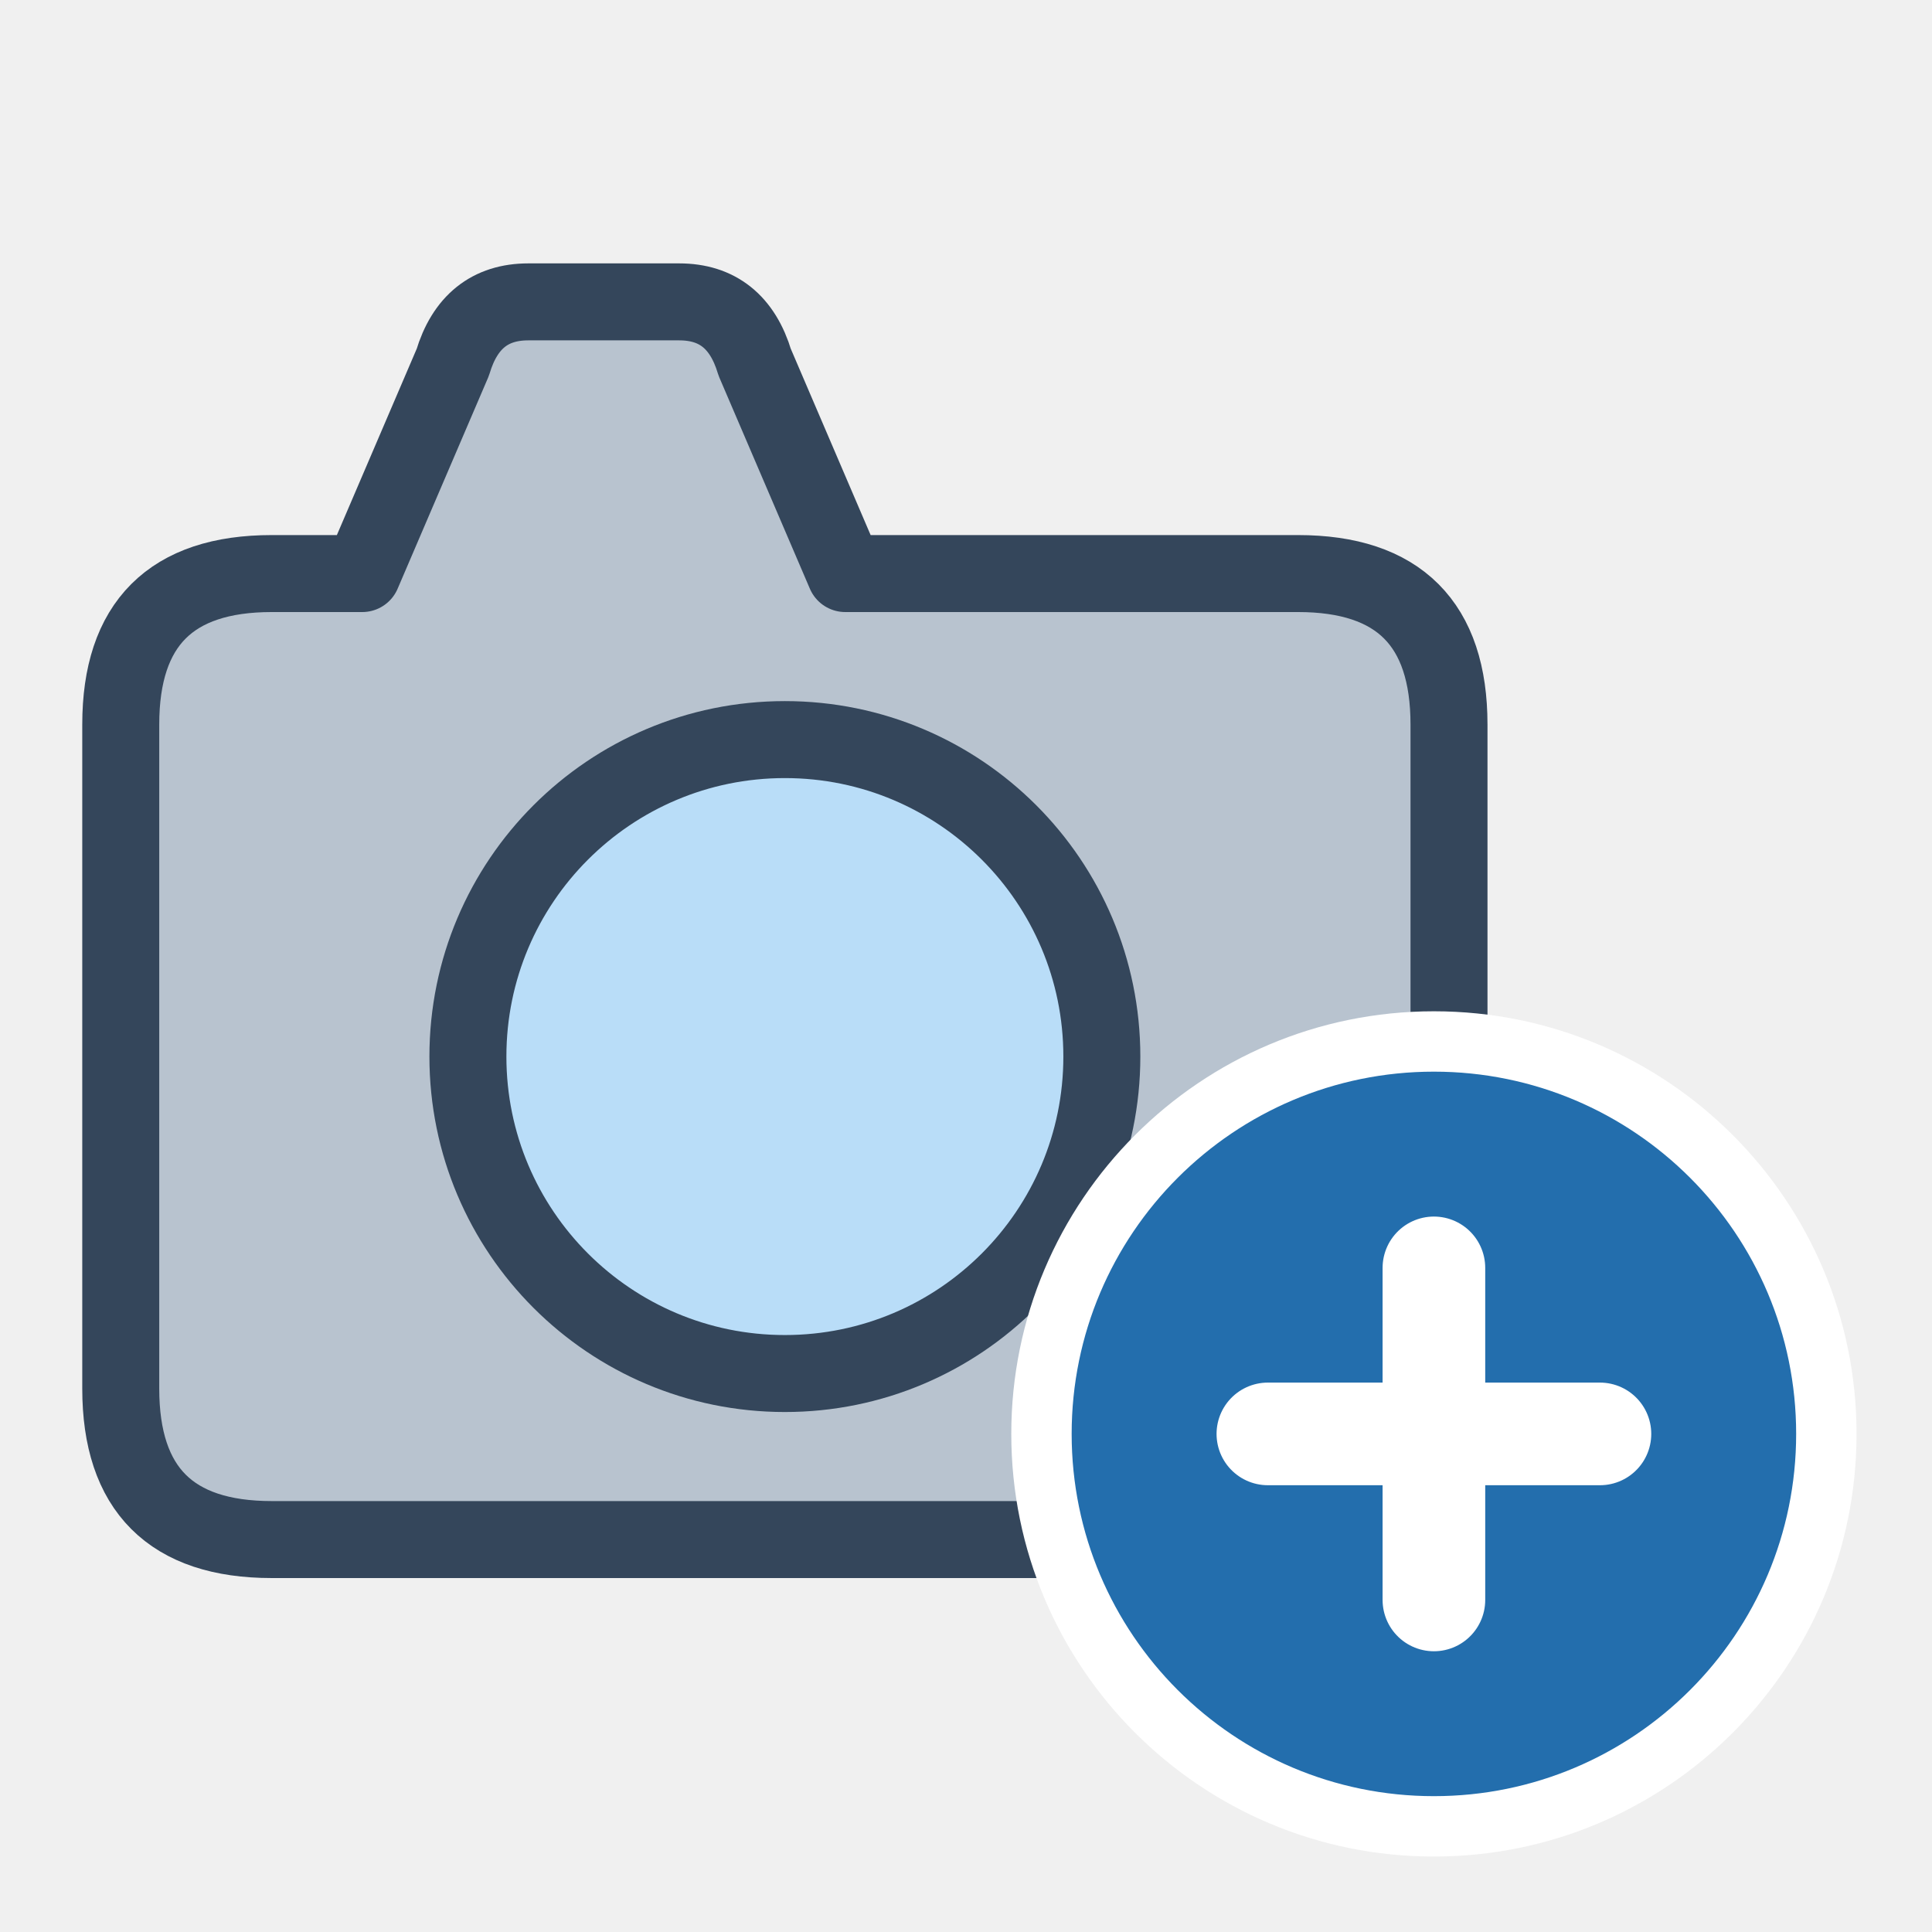
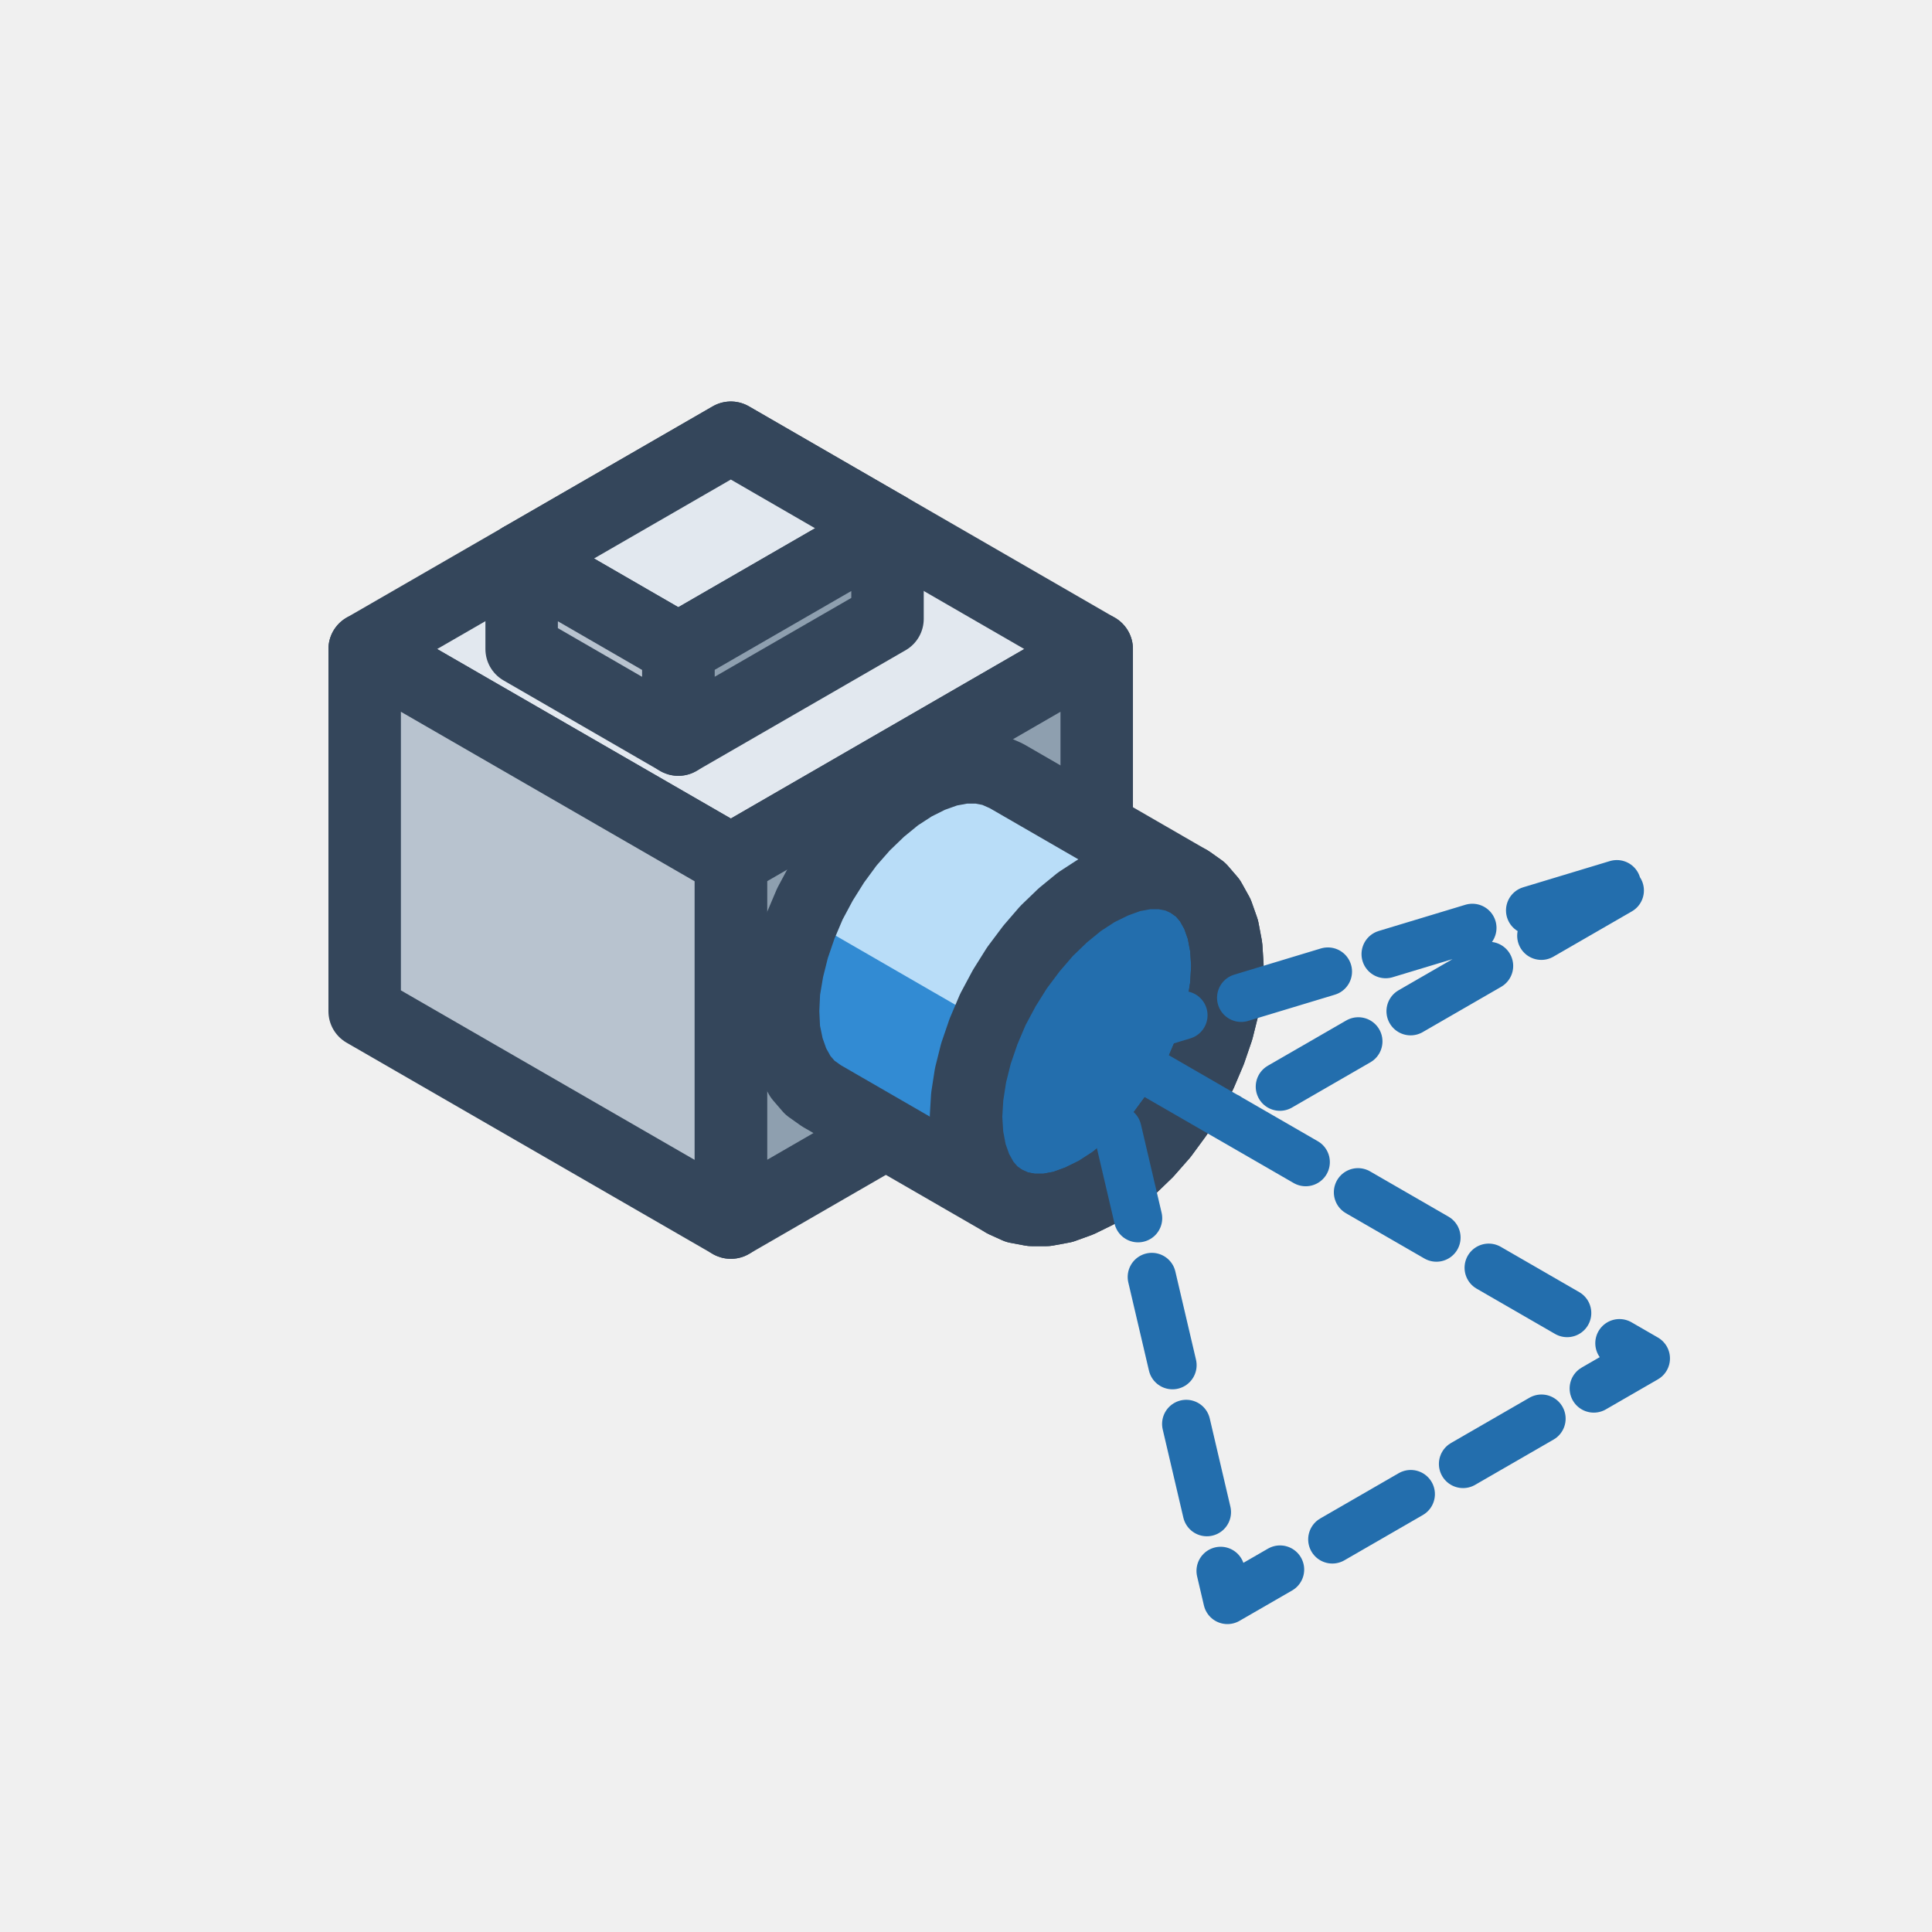
<svg xmlns="http://www.w3.org/2000/svg" viewBox="0 0 64 64">
-   <path d="M9 19L12 19L15 12Q15.6 10 17.5 10L22.5 10Q24.4 10 25 12L28 19L43 19Q48 19 48 24L48 46Q48 51 43 51L9 51Q4 51 4 46L4 24Q4 19 9 19Z" fill="#b8c3cf" stroke="#34465b" stroke-width="2.55" stroke-linejoin="round" stroke-linecap="round" />
-   <circle cx="26" cy="35" r="10.5" fill="#b9ddf8" stroke="#34465b" stroke-width="2.55" stroke-linejoin="round" stroke-linecap="round" />
-   <circle cx="47.5" cy="47.5" r="14" fill="#ffffff" />
-   <circle cx="47.5" cy="47.5" r="12" fill="#236ead" />
-   <path d="M42 47.5L53 47.5M47.5 42L47.5 53" fill="none" stroke="#ffffff" stroke-width="3.4" stroke-linejoin="round" stroke-linecap="round" />
+   <path d="M24.21 14.5L36.33 21.5L24.21 28.5L12.08 21.5Z" fill="#e2e8ef" stroke="#e2e8ef" stroke-width="0.6" stroke-linejoin="round" stroke-linecap="round" />
+   <path d="M24.21 14.5L36.33 21.5M36.33 21.5L24.21 28.5M24.21 28.5L12.08 21.5M12.08 21.5L24.21 14.5" fill="none" stroke="#34465b" stroke-width="2.4" stroke-linejoin="round" stroke-linecap="round" />
+   <path d="M36.33 33.5L24.21 40.5L24.21 28.5L36.33 21.5Z" fill="#8e9faf" stroke="#8e9faf" stroke-width="0.6" stroke-linejoin="round" stroke-linecap="round" />
+   <path d="M36.33 33.5L24.21 40.5M36.33 21.5L24.21 28.5M24.21 40.5L24.21 28.5M36.33 33.5L36.33 21.5" fill="none" stroke="#34465b" stroke-width="2.4" stroke-linejoin="round" stroke-linecap="round" />
+   <path d="M24.21 40.5L12.08 33.5L12.08 21.5L24.21 28.5Z" fill="#b8c3cf" stroke="#b8c3cf" stroke-width="0.6" stroke-linejoin="round" stroke-linecap="round" />
+   <path d="M24.21 40.5L12.08 33.5M24.21 28.5L12.08 21.5M12.08 33.5L12.08 21.5M24.21 40.5L24.21 28.5" fill="none" stroke="#34465b" stroke-width="2.4" stroke-linejoin="round" stroke-linecap="round" />
+   <path d="M24.21 14.5L29.4 17.5L22.47 21.5L17.28 18.5Z" fill="#e2e8ef" stroke="#e2e8ef" stroke-width="0.6" stroke-linejoin="round" stroke-linecap="round" />
+   <path d="M24.21 14.5L29.4 17.5M29.4 17.5L22.47 21.5M22.47 21.5L17.28 18.5M17.28 18.5L24.21 14.5" fill="none" stroke="#34465b" stroke-width="2.4" stroke-linejoin="round" stroke-linecap="round" />
+   <path d="M29.4 20.5L22.47 24.5L22.47 21.5L29.4 17.5Z" fill="#8e9faf" stroke="#8e9faf" stroke-width="0.6" stroke-linejoin="round" stroke-linecap="round" />
+   <path d="M29.4 20.5L22.47 24.5M29.4 17.5L22.47 21.5M22.47 24.5L22.47 21.5M29.4 20.5L29.4 17.5" fill="none" stroke="#34465b" stroke-width="2.4" stroke-linejoin="round" stroke-linecap="round" />
+   <path d="M22.47 24.5L17.28 21.5L17.28 18.5L22.47 21.5Z" fill="#b8c3cf" stroke="#b8c3cf" stroke-width="0.6" stroke-linejoin="round" stroke-linecap="round" />
+   <path d="M22.47 24.5L17.28 21.5M22.47 21.5L17.28 18.5M17.28 21.5L17.28 18.5M22.47 24.5L22.47 21.5" fill="none" stroke="#34465b" stroke-width="2.4" stroke-linejoin="round" stroke-linecap="round" />
+   <path d="M26.52 30.67L26.83 29.94L27.21 29.23L27.63 28.56L28.1 27.92L28.61 27.34L29.15 26.82L29.7 26.37L30.27 26L30.83 25.72L31.39 25.52L31.93 25.42L32.43 25.42L32.9 25.51L33.33 25.7L39.39 29.2L38.97 29.01L38.5 28.92L37.99 28.92L37.45 29.02L36.9 29.22L36.33 29.5L35.76 29.87L35.21 30.32L34.67 30.84L34.17 31.42L33.69 32.06L33.27 32.73L32.89 33.44L32.58 34.17Z" fill="#b9ddf8" stroke="#b9ddf8" stroke-width="0.6" stroke-linejoin="round" stroke-linecap="round" />
+   <path d="M27.21 36.3L26.83 36.03L26.52 35.67L32.58 39.17L32.89 39.53L33.27 39.8Z" fill="#236ead" stroke="#236ead" stroke-width="0.6" stroke-linejoin="round" stroke-linecap="round" />
+   <path d="M26.52 35.67L26.27 35.22L26.09 34.71L25.97 34.13L25.94 33.5L25.97 32.83L26.09 32.12L26.27 31.4L26.52 30.67L32.58 34.17L32.33 34.9L32.15 35.62L32.04 36.33L32 37L32.04 37.63L32.15 38.21L32.33 38.72L32.58 39.17Z" fill="#328bd3" stroke="#328bd3" stroke-width="0.6" stroke-linejoin="round" stroke-linecap="round" />
+   <path d="M32 37L32.04 36.33L32.15 35.62L32.33 34.9L32.58 34.17L32.89 33.44L33.27 32.73L33.69 32.06L34.17 31.42L34.67 30.84L35.21 30.32L35.76 29.87L36.33 29.5L36.9 29.22L37.45 29.02L37.99 28.92L38.5 28.92L38.97 29.01L39.39 29.2L39.77 29.47L40.08 29.83L40.33 30.28L40.51 30.79L40.62 31.37L40.66 32L40.62 32.67L40.51 33.38L40.33 34.1L40.08 34.83L39.77 35.56L39.39 36.27L38.97 36.94L38.5 37.58L37.99 38.16L37.45 38.68L36.9 39.13L36.33 39.5L35.76 39.78L35.21 39.98L34.67 40.08L34.17 40.08L33.69 39.99L33.27 39.8L32.89 39.53L32.58 39.17L32.33 38.72L32.15 38.21L32.04 37.63Z" fill="#236ead" stroke="#236ead" stroke-width="0.6" stroke-linejoin="round" stroke-linecap="round" />
+   <path d="M25.94 33.5L25.97 32.83L26.09 32.12L26.27 31.4L26.52 30.67L26.83 29.94L27.21 29.23L27.63 28.56L28.1 27.92L28.61 27.34L29.15 26.82L29.7 26.37L30.27 26L30.83 25.72L31.39 25.52L31.93 25.42L32.43 25.42L32.9 25.51L33.33 25.7L39.39 29.2L39.77 29.47L40.08 29.83L40.33 30.28L40.51 30.79L40.62 31.37L40.66 32L40.62 32.67L40.51 33.38L40.33 34.1L40.08 34.83L39.77 35.56L39.39 36.27L38.97 36.94L38.5 37.58L37.99 38.16L37.45 38.68L36.9 39.13L36.33 39.5L35.76 39.78L35.21 39.98L34.67 40.08L34.17 40.08L33.69 39.99L33.27 39.8L27.21 36.3L26.83 36.03L26.52 35.67L26.27 35.22L26.09 34.71L25.97 34.13Z" fill="none" stroke="#34465b" stroke-width="2.4" stroke-linejoin="round" stroke-linecap="round" />
+   <path d="M32 37L32.04 36.33L32.15 35.62L32.33 34.9L32.58 34.17L32.89 33.44L33.27 32.73L33.69 32.06L34.17 31.42L34.67 30.84L35.21 30.32L35.76 29.87L36.33 29.5L36.9 29.22L37.45 29.02L37.99 28.92L38.5 28.92L38.97 29.01L39.39 29.2L39.77 29.47L40.08 29.83L40.33 30.28L40.51 30.79L40.62 31.37L40.66 32L40.62 32.67L40.51 33.38L40.33 34.1L40.08 34.83L39.77 35.56L39.39 36.27L38.97 36.94L38.5 37.58L37.99 38.16L37.45 38.68L36.9 39.13L36.33 39.5L35.76 39.78L35.21 39.98L34.67 40.08L34.17 40.08L33.69 39.99L33.27 39.8L32.89 39.53L32.58 39.17L32.33 38.72L32.15 38.21L32.04 37.63Z" fill="none" stroke="#34465b" stroke-width="2.4" stroke-linejoin="round" stroke-linecap="round" />
+   <path d="M36.33 34.5L54.52 29L40.66 37L36.33 34.5L54.52 45L40.66 53L36.33 34.5" fill="none" stroke="#236ead" stroke-width="1.6" stroke-linejoin="round" stroke-linecap="round" stroke-dasharray="3 2" />
</svg>
